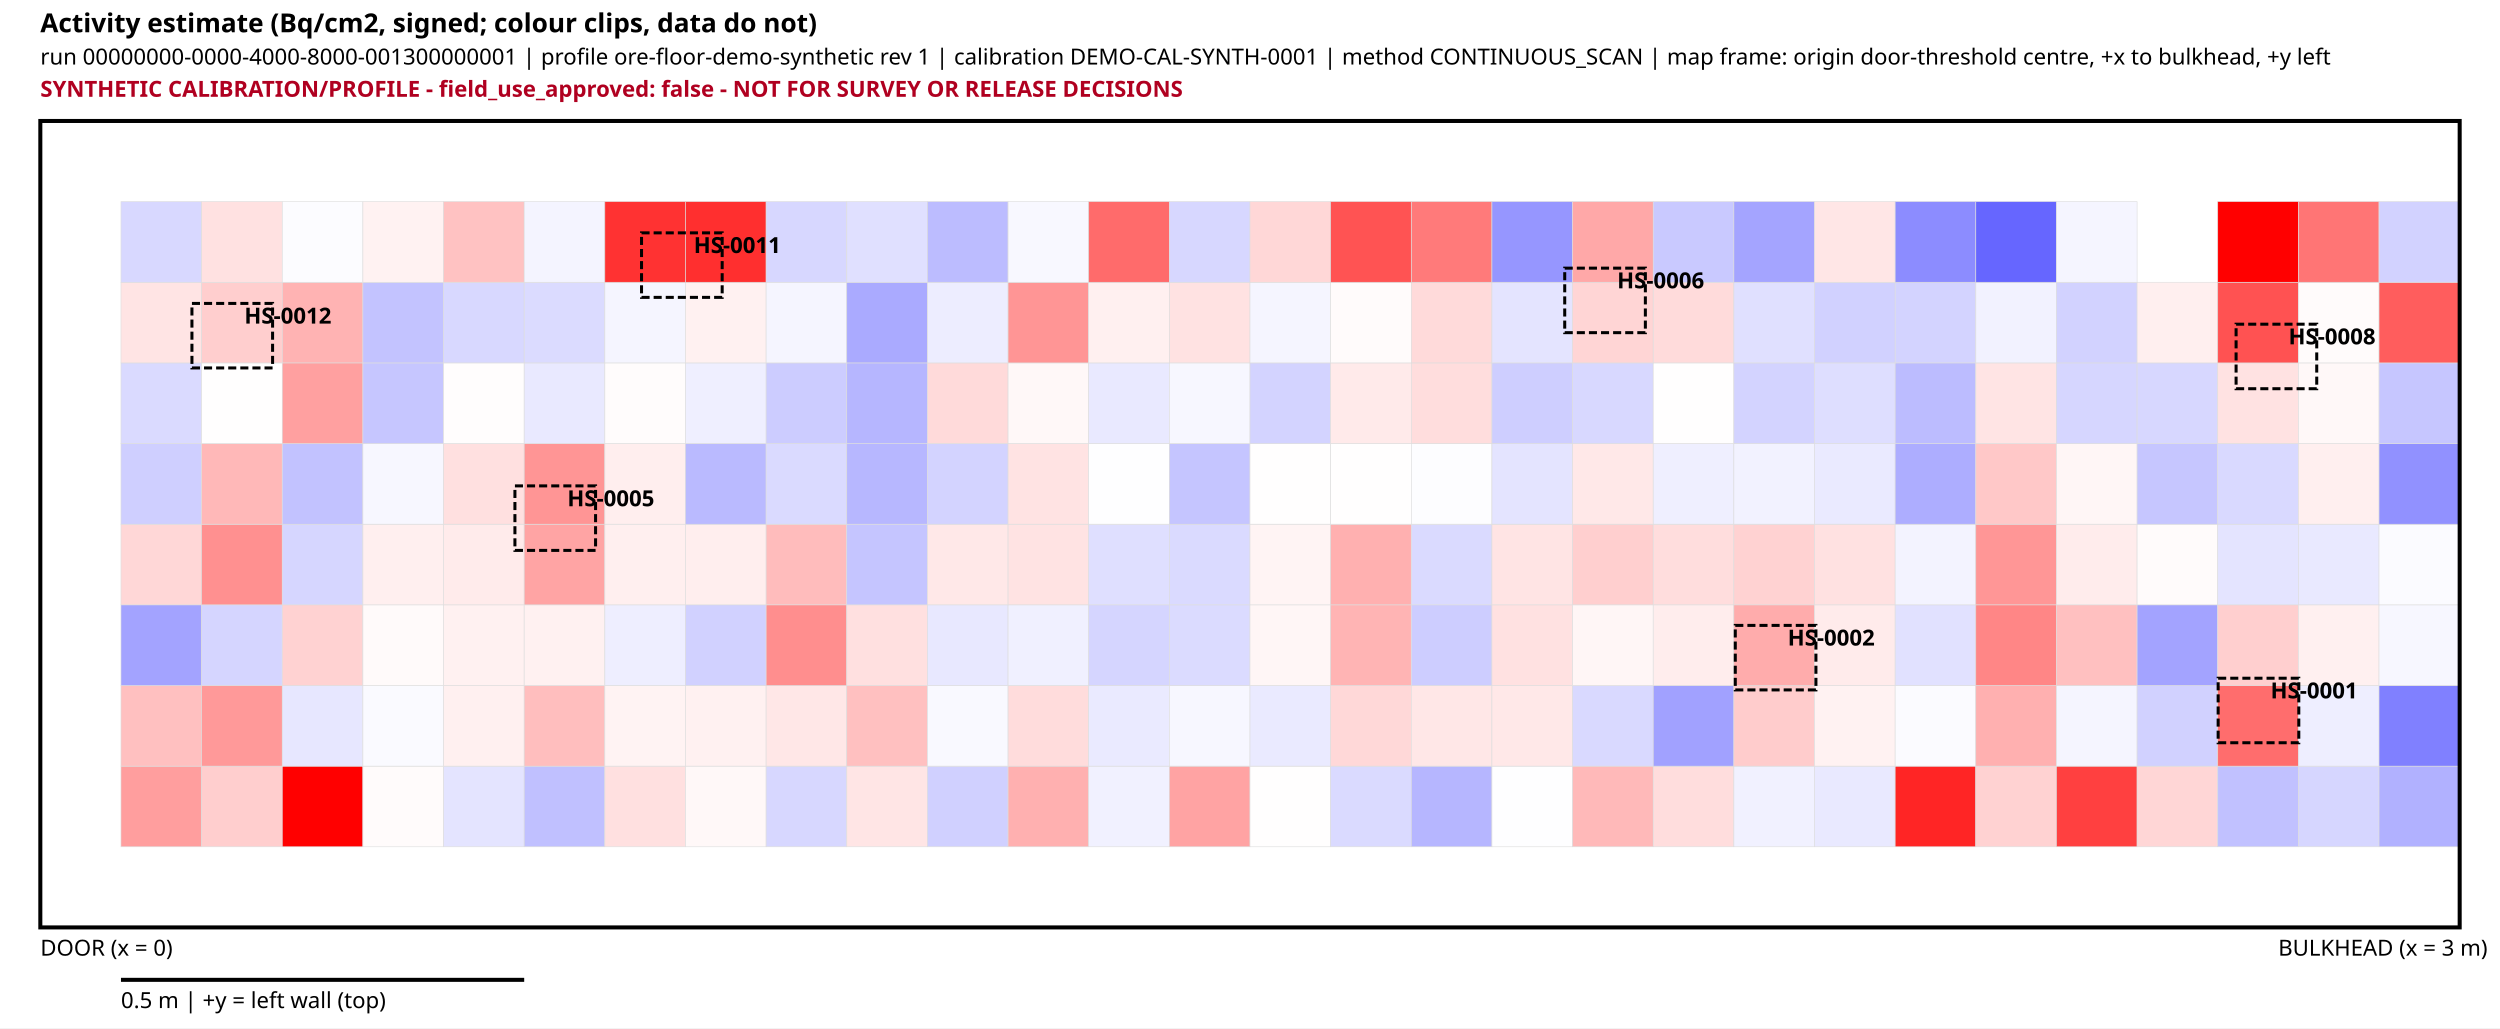
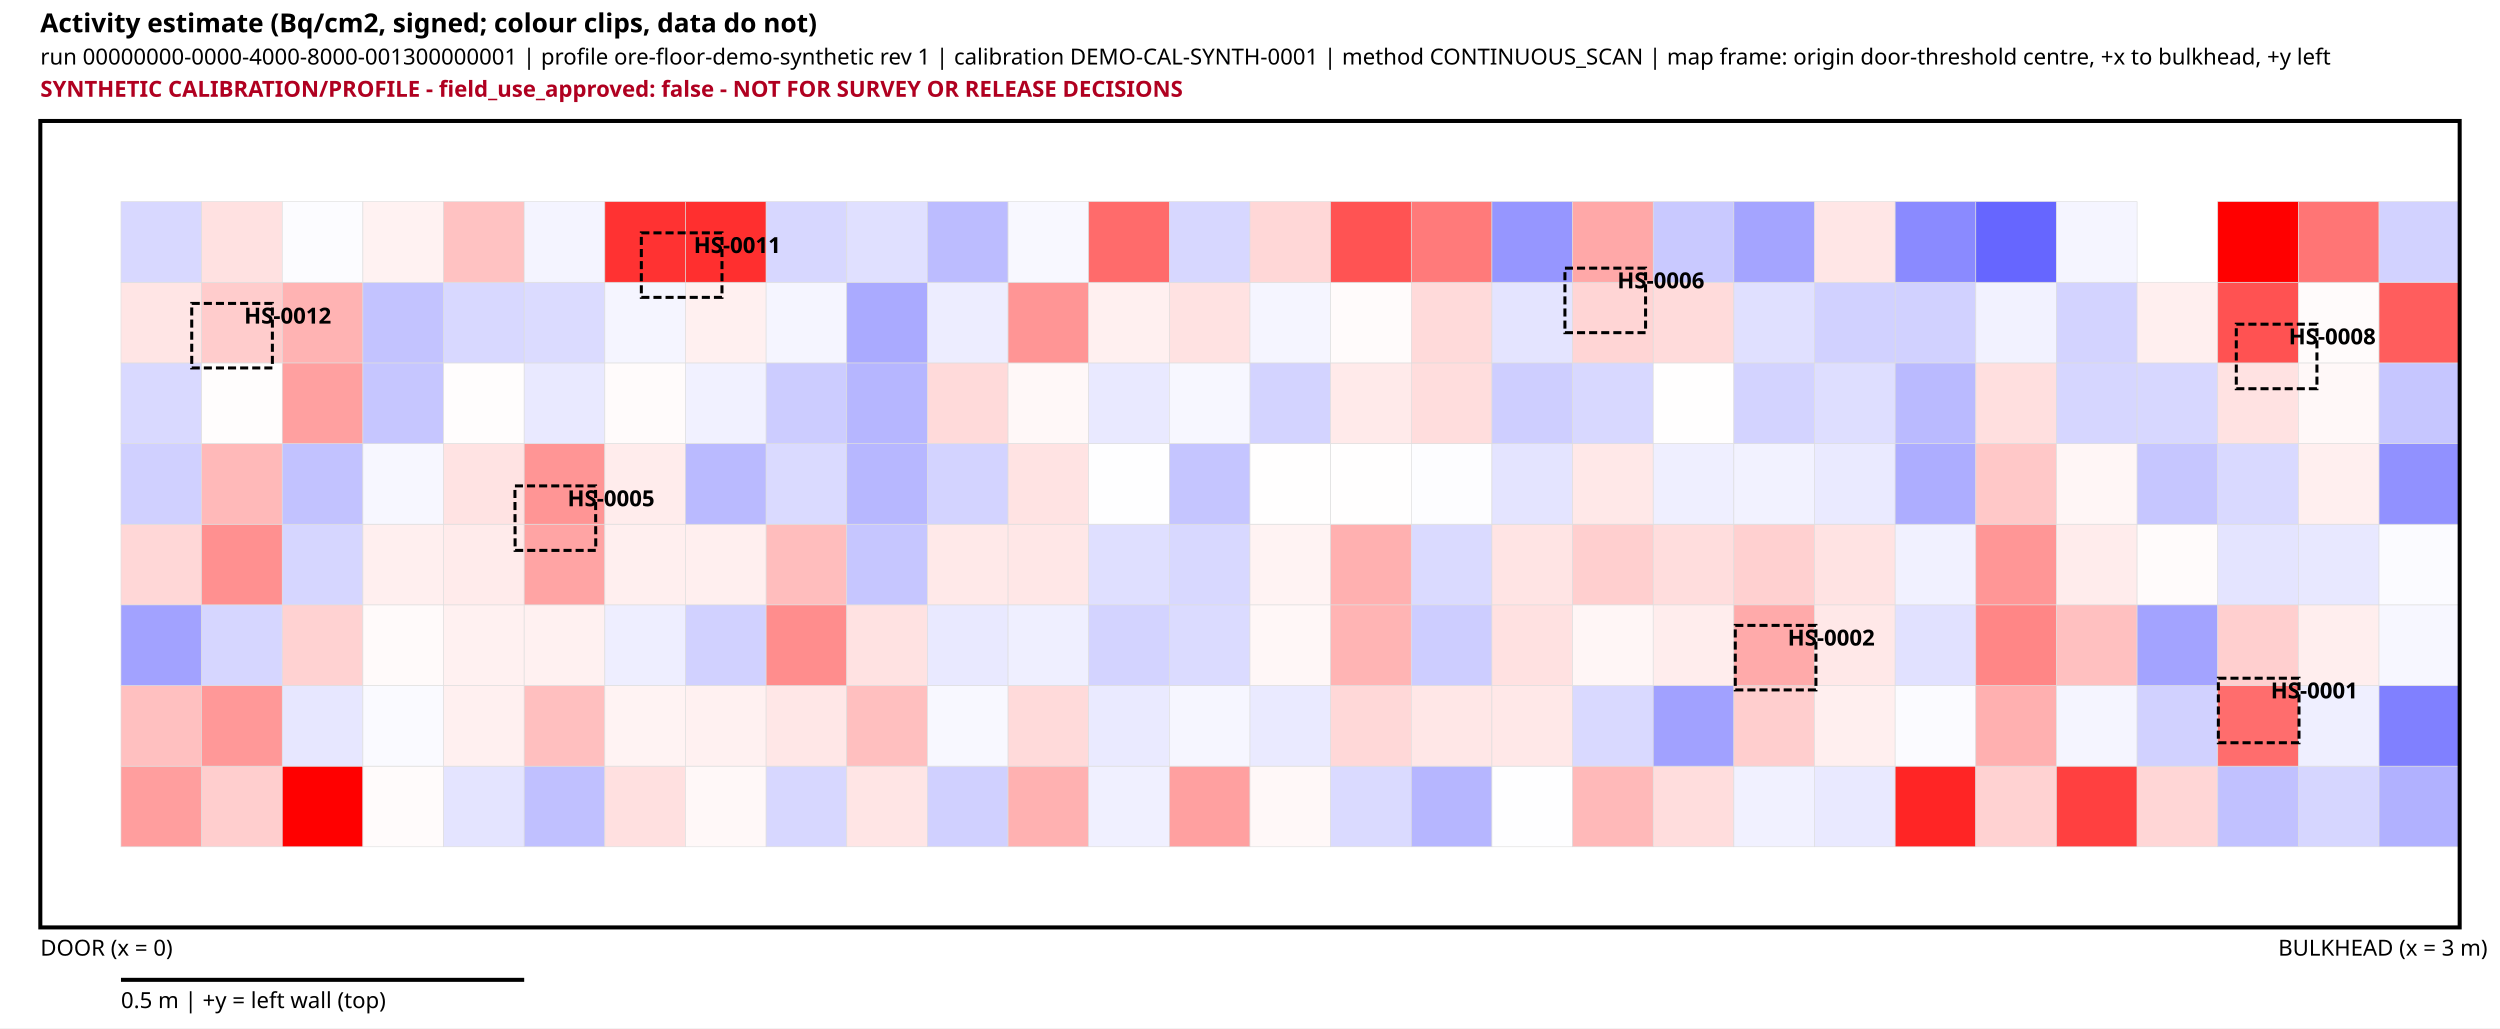
<svg xmlns="http://www.w3.org/2000/svg" width="1240" height="510" viewBox="0 0 1240 510" font-family="sans-serif" font-size="11">
  <defs>
    <pattern id="p-UNVISITED" width="8" height="8" patternUnits="userSpaceOnUse">
      <rect width="8" height="8" fill="#fff" />
      <path d="M0 8L8 0" stroke="#888" stroke-width="1" />
    </pattern>
    <pattern id="p-INVALID_DATA" width="8" height="8" patternUnits="userSpaceOnUse">
      <rect width="8" height="8" fill="#f6d5d5" />
      <path d="M0 0L8 8M0 8L8 0" stroke="#c83c3c" stroke-width="1" />
    </pattern>
    <pattern id="p-INSUFFICIENT_SENSITIVITY" width="6" height="6" patternUnits="userSpaceOnUse">
      <rect width="6" height="6" fill="#fdebc8" />
      <circle cx="3" cy="3" r="1.2" fill="#b9770e" />
    </pattern>
    <pattern id="p-BLOCKED" width="8" height="8" patternUnits="userSpaceOnUse">
      <rect width="8" height="8" fill="#e4dcf0" />
      <path d="M0 4H8" stroke="#785aa0" stroke-width="2" />
    </pattern>
    <pattern id="p-EXCLUDED" width="8" height="8" patternUnits="userSpaceOnUse">
      <rect width="8" height="8" fill="#5a5a5a" />
    </pattern>
    <pattern id="p-ACCEPTABLE" width="8" height="8" patternUnits="userSpaceOnUse">
      <rect width="8" height="8" fill="#2e8b57" />
    </pattern>
  </defs>
  <rect width="1240" height="510" fill="#fff" />
  <text x="20" y="16" font-size="13" font-weight="bold">Activity estimate (Bq/cm2, signed; colour clips, data do not)</text>
  <text x="20" y="32">run 00000000-0000-4000-8000-001300000001 | profile ore-floor-demo-synthetic rev 1 | calibration DEMO-CAL-SYNTH-0001 | method CONTINUOUS_SCAN | map frame: origin door-threshold centre, +x to bulkhead, +y left</text>
  <text x="20" y="48" fill="#b00020" font-weight="bold">SYNTHETIC CALIBRATION/PROFILE - field_use_approved: false - NOT FOR SURVEY OR RELEASE DECISIONS</text>
  <rect x="60.0" y="380.0" width="40.0" height="40.0" fill="rgb(255, 158, 158)" stroke="#ddd" stroke-width="0.3" />
  <rect x="100.0" y="380.0" width="40.0" height="40.0" fill="rgb(255, 206, 206)" stroke="#ddd" stroke-width="0.3" />
  <rect x="140.0" y="380.0" width="40.0" height="40.0" fill="rgb(255, 0, 0)" stroke="#ddd" stroke-width="0.3" />
  <rect x="180.0" y="380.0" width="40.0" height="40.0" fill="rgb(255, 251, 251)" stroke="#ddd" stroke-width="0.3" />
  <rect x="220.0" y="380.0" width="40.0" height="40.0" fill="rgb(228, 228, 255)" stroke="#ddd" stroke-width="0.3" />
  <rect x="260.0" y="380.0" width="40.0" height="40.0" fill="rgb(192, 192, 255)" stroke="#ddd" stroke-width="0.3" />
  <rect x="300.0" y="380.0" width="40.0" height="40.0" fill="rgb(255, 224, 224)" stroke="#ddd" stroke-width="0.3" />
  <rect x="340.0" y="380.0" width="40.0" height="40.0" fill="rgb(255, 248, 248)" stroke="#ddd" stroke-width="0.3" />
  <rect x="380.0" y="380.0" width="40.0" height="40.0" fill="rgb(215, 215, 255)" stroke="#ddd" stroke-width="0.3" />
  <rect x="420.0" y="380.0" width="40.0" height="40.0" fill="rgb(255, 229, 229)" stroke="#ddd" stroke-width="0.3" />
  <rect x="460.0" y="380.0" width="40.0" height="40.0" fill="rgb(208, 208, 255)" stroke="#ddd" stroke-width="0.3" />
-   <rect x="500.0" y="380.0" width="40.0" height="40.0" fill="rgb(255, 176, 176)" stroke="#ddd" stroke-width="0.3" />
-   <rect x="540.0" y="380.0" width="40.0" height="40.0" fill="rgb(241, 241, 255)" stroke="#ddd" stroke-width="0.3" />
-   <rect x="580.0" y="380.0" width="40.0" height="40.0" fill="rgb(255, 163, 163)" stroke="#ddd" stroke-width="0.3" />
-   <rect x="620.0" y="380.0" width="40.0" height="40.0" fill="rgb(255, 254, 254)" stroke="#ddd" stroke-width="0.3" />
+   <rect x="500.0" y="380.0" width="40.0" height="40.0" fill="rgb(255, 177, 177)" stroke="#ddd" stroke-width="0.3" />
+   <rect x="540.0" y="380.0" width="40.0" height="40.0" fill="rgb(240, 240, 255)" stroke="#ddd" stroke-width="0.3" />
+   <rect x="580.0" y="380.0" width="40.0" height="40.0" fill="rgb(255, 160, 160)" stroke="#ddd" stroke-width="0.3" />
+   <rect x="620.0" y="380.0" width="40.0" height="40.0" fill="rgb(255, 248, 248)" stroke="#ddd" stroke-width="0.3" />
  <rect x="660.0" y="380.0" width="40.0" height="40.0" fill="rgb(218, 218, 255)" stroke="#ddd" stroke-width="0.3" />
  <rect x="700.0" y="380.0" width="40.0" height="40.0" fill="rgb(182, 182, 255)" stroke="#ddd" stroke-width="0.3" />
  <rect x="740.0" y="380.0" width="40.0" height="40.0" fill="rgb(254, 254, 255)" stroke="#ddd" stroke-width="0.3" />
  <rect x="780.0" y="380.0" width="40.0" height="40.0" fill="rgb(255, 185, 185)" stroke="#ddd" stroke-width="0.3" />
  <rect x="820.0" y="380.0" width="40.0" height="40.0" fill="rgb(255, 221, 221)" stroke="#ddd" stroke-width="0.3" />
  <rect x="860.0" y="380.0" width="40.0" height="40.0" fill="rgb(241, 241, 255)" stroke="#ddd" stroke-width="0.3" />
  <rect x="900.0" y="380.0" width="40.0" height="40.0" fill="rgb(233, 233, 255)" stroke="#ddd" stroke-width="0.3" />
  <rect x="940.0" y="380.0" width="40.0" height="40.0" fill="rgb(255, 37, 37)" stroke="#ddd" stroke-width="0.3" />
  <rect x="980.0" y="380.0" width="40.0" height="40.0" fill="rgb(255, 210, 210)" stroke="#ddd" stroke-width="0.3" />
  <rect x="1020.0" y="380.0" width="40.0" height="40.0" fill="rgb(255, 64, 64)" stroke="#ddd" stroke-width="0.3" />
  <rect x="1060.0" y="380.0" width="40.0" height="40.0" fill="rgb(255, 214, 214)" stroke="#ddd" stroke-width="0.3" />
  <rect x="1100.0" y="380.0" width="40.0" height="40.0" fill="rgb(193, 193, 255)" stroke="#ddd" stroke-width="0.3" />
  <rect x="1140.0" y="380.0" width="40.0" height="40.0" fill="rgb(214, 214, 255)" stroke="#ddd" stroke-width="0.3" />
  <rect x="1180.0" y="380.0" width="40.0" height="40.0" fill="rgb(177, 177, 255)" stroke="#ddd" stroke-width="0.3" />
  <rect x="60.0" y="340.0" width="40.0" height="40.0" fill="rgb(255, 192, 192)" stroke="#ddd" stroke-width="0.3" />
-   <rect x="100.0" y="340.0" width="40.0" height="40.0" fill="rgb(255, 153, 153)" stroke="#ddd" stroke-width="0.3" />
+   <rect x="100.0" y="340.0" width="40.0" height="40.0" fill="rgb(255, 152, 152)" stroke="#ddd" stroke-width="0.3" />
  <rect x="140.0" y="340.0" width="40.0" height="40.0" fill="rgb(231, 231, 255)" stroke="#ddd" stroke-width="0.3" />
  <rect x="180.0" y="340.0" width="40.0" height="40.0" fill="rgb(250, 250, 255)" stroke="#ddd" stroke-width="0.3" />
  <rect x="220.0" y="340.0" width="40.0" height="40.0" fill="rgb(255, 240, 240)" stroke="#ddd" stroke-width="0.3" />
-   <rect x="260.0" y="340.0" width="40.0" height="40.0" fill="rgb(255, 190, 190)" stroke="#ddd" stroke-width="0.3" />
+   <rect x="260.0" y="340.0" width="40.0" height="40.0" fill="rgb(255, 191, 191)" stroke="#ddd" stroke-width="0.3" />
  <rect x="300.0" y="340.0" width="40.0" height="40.0" fill="rgb(255, 243, 243)" stroke="#ddd" stroke-width="0.3" />
  <rect x="340.0" y="340.0" width="40.0" height="40.0" fill="rgb(255, 241, 241)" stroke="#ddd" stroke-width="0.3" />
  <rect x="380.0" y="340.0" width="40.0" height="40.0" fill="rgb(255, 231, 231)" stroke="#ddd" stroke-width="0.3" />
-   <rect x="420.0" y="340.0" width="40.0" height="40.0" fill="rgb(255, 192, 192)" stroke="#ddd" stroke-width="0.3" />
-   <rect x="460.0" y="340.0" width="40.0" height="40.0" fill="rgb(249, 249, 255)" stroke="#ddd" stroke-width="0.3" />
-   <rect x="500.0" y="340.0" width="40.0" height="40.0" fill="rgb(255, 220, 220)" stroke="#ddd" stroke-width="0.3" />
+   <rect x="420.0" y="340.0" width="40.0" height="40.0" fill="rgb(255, 191, 191)" stroke="#ddd" stroke-width="0.3" />
+   <rect x="460.0" y="340.0" width="40.0" height="40.0" fill="rgb(248, 248, 255)" stroke="#ddd" stroke-width="0.3" />
+   <rect x="500.0" y="340.0" width="40.0" height="40.0" fill="rgb(255, 218, 218)" stroke="#ddd" stroke-width="0.3" />
  <rect x="540.0" y="340.0" width="40.0" height="40.0" fill="rgb(234, 234, 255)" stroke="#ddd" stroke-width="0.3" />
-   <rect x="580.0" y="340.0" width="40.0" height="40.0" fill="rgb(247, 247, 255)" stroke="#ddd" stroke-width="0.3" />
+   <rect x="580.0" y="340.0" width="40.0" height="40.0" fill="rgb(246, 246, 255)" stroke="#ddd" stroke-width="0.3" />
  <rect x="620.0" y="340.0" width="40.0" height="40.0" fill="rgb(234, 234, 255)" stroke="#ddd" stroke-width="0.3" />
  <rect x="660.0" y="340.0" width="40.0" height="40.0" fill="rgb(255, 216, 216)" stroke="#ddd" stroke-width="0.3" />
  <rect x="700.0" y="340.0" width="40.0" height="40.0" fill="rgb(255, 231, 231)" stroke="#ddd" stroke-width="0.3" />
  <rect x="740.0" y="340.0" width="40.0" height="40.0" fill="rgb(255, 232, 232)" stroke="#ddd" stroke-width="0.3" />
  <rect x="780.0" y="340.0" width="40.0" height="40.0" fill="rgb(217, 217, 255)" stroke="#ddd" stroke-width="0.3" />
  <rect x="820.0" y="340.0" width="40.0" height="40.0" fill="rgb(161, 161, 255)" stroke="#ddd" stroke-width="0.3" />
-   <rect x="860.0" y="340.0" width="40.0" height="40.0" fill="rgb(255, 204, 204)" stroke="#ddd" stroke-width="0.3" />
-   <rect x="900.0" y="340.0" width="40.0" height="40.0" fill="rgb(255, 242, 242)" stroke="#ddd" stroke-width="0.3" />
+   <rect x="860.0" y="340.0" width="40.0" height="40.0" fill="rgb(255, 206, 206)" stroke="#ddd" stroke-width="0.3" />
+   <rect x="900.0" y="340.0" width="40.0" height="40.0" fill="rgb(255, 239, 239)" stroke="#ddd" stroke-width="0.3" />
  <rect x="940.0" y="340.0" width="40.0" height="40.0" fill="rgb(251, 251, 255)" stroke="#ddd" stroke-width="0.3" />
  <rect x="980.0" y="340.0" width="40.0" height="40.0" fill="rgb(255, 176, 176)" stroke="#ddd" stroke-width="0.3" />
  <rect x="1020.0" y="340.0" width="40.0" height="40.0" fill="rgb(245, 245, 255)" stroke="#ddd" stroke-width="0.3" />
  <rect x="1060.0" y="340.0" width="40.0" height="40.0" fill="rgb(209, 209, 255)" stroke="#ddd" stroke-width="0.3" />
  <rect x="1100.0" y="340.0" width="40.0" height="40.0" fill="rgb(255, 109, 109)" stroke="#ddd" stroke-width="0.3" />
-   <rect x="1140.0" y="340.0" width="40.0" height="40.0" fill="rgb(238, 238, 255)" stroke="#ddd" stroke-width="0.3" />
+   <rect x="1140.0" y="340.0" width="40.0" height="40.0" fill="rgb(239, 239, 255)" stroke="#ddd" stroke-width="0.3" />
  <rect x="1180.0" y="340.0" width="40.0" height="40.0" fill="rgb(128, 128, 255)" stroke="#ddd" stroke-width="0.3" />
-   <rect x="60.0" y="300.0" width="40.0" height="40.0" fill="rgb(163, 163, 255)" stroke="#ddd" stroke-width="0.3" />
-   <rect x="100.0" y="300.0" width="40.0" height="40.0" fill="rgb(213, 213, 255)" stroke="#ddd" stroke-width="0.3" />
+   <rect x="60.0" y="300.0" width="40.0" height="40.0" fill="rgb(162, 162, 255)" stroke="#ddd" stroke-width="0.3" />
+   <rect x="100.0" y="300.0" width="40.0" height="40.0" fill="rgb(214, 214, 255)" stroke="#ddd" stroke-width="0.3" />
  <rect x="140.0" y="300.0" width="40.0" height="40.0" fill="rgb(255, 210, 210)" stroke="#ddd" stroke-width="0.3" />
  <rect x="180.0" y="300.0" width="40.0" height="40.0" fill="rgb(255, 250, 250)" stroke="#ddd" stroke-width="0.3" />
  <rect x="220.0" y="300.0" width="40.0" height="40.0" fill="rgb(255, 241, 241)" stroke="#ddd" stroke-width="0.3" />
  <rect x="260.0" y="300.0" width="40.0" height="40.0" fill="rgb(255, 241, 241)" stroke="#ddd" stroke-width="0.3" />
  <rect x="300.0" y="300.0" width="40.0" height="40.0" fill="rgb(238, 238, 255)" stroke="#ddd" stroke-width="0.3" />
  <rect x="340.0" y="300.0" width="40.0" height="40.0" fill="rgb(209, 209, 255)" stroke="#ddd" stroke-width="0.3" />
-   <rect x="380.0" y="300.0" width="40.0" height="40.0" fill="rgb(255, 142, 142)" stroke="#ddd" stroke-width="0.3" />
-   <rect x="420.0" y="300.0" width="40.0" height="40.0" fill="rgb(255, 224, 224)" stroke="#ddd" stroke-width="0.3" />
-   <rect x="460.0" y="300.0" width="40.0" height="40.0" fill="rgb(232, 232, 255)" stroke="#ddd" stroke-width="0.3" />
-   <rect x="500.0" y="300.0" width="40.0" height="40.0" fill="rgb(240, 240, 255)" stroke="#ddd" stroke-width="0.3" />
-   <rect x="540.0" y="300.0" width="40.0" height="40.0" fill="rgb(213, 213, 255)" stroke="#ddd" stroke-width="0.3" />
+   <rect x="380.0" y="300.0" width="40.0" height="40.0" fill="rgb(255, 141, 141)" stroke="#ddd" stroke-width="0.3" />
+   <rect x="420.0" y="300.0" width="40.0" height="40.0" fill="rgb(255, 226, 226)" stroke="#ddd" stroke-width="0.3" />
+   <rect x="460.0" y="300.0" width="40.0" height="40.0" fill="rgb(233, 233, 255)" stroke="#ddd" stroke-width="0.3" />
+   <rect x="500.0" y="300.0" width="40.0" height="40.0" fill="rgb(239, 239, 255)" stroke="#ddd" stroke-width="0.3" />
+   <rect x="540.0" y="300.0" width="40.0" height="40.0" fill="rgb(211, 211, 255)" stroke="#ddd" stroke-width="0.3" />
  <rect x="580.0" y="300.0" width="40.0" height="40.0" fill="rgb(219, 219, 255)" stroke="#ddd" stroke-width="0.3" />
-   <rect x="620.0" y="300.0" width="40.0" height="40.0" fill="rgb(255, 246, 246)" stroke="#ddd" stroke-width="0.3" />
+   <rect x="620.0" y="300.0" width="40.0" height="40.0" fill="rgb(255, 247, 247)" stroke="#ddd" stroke-width="0.3" />
  <rect x="660.0" y="300.0" width="40.0" height="40.0" fill="rgb(255, 180, 180)" stroke="#ddd" stroke-width="0.3" />
  <rect x="700.0" y="300.0" width="40.0" height="40.0" fill="rgb(205, 205, 255)" stroke="#ddd" stroke-width="0.3" />
  <rect x="740.0" y="300.0" width="40.0" height="40.0" fill="rgb(255, 225, 225)" stroke="#ddd" stroke-width="0.3" />
  <rect x="780.0" y="300.0" width="40.0" height="40.0" fill="rgb(255, 246, 246)" stroke="#ddd" stroke-width="0.3" />
  <rect x="820.0" y="300.0" width="40.0" height="40.0" fill="rgb(255, 237, 237)" stroke="#ddd" stroke-width="0.3" />
-   <rect x="860.0" y="300.0" width="40.0" height="40.0" fill="rgb(255, 172, 172)" stroke="#ddd" stroke-width="0.3" />
-   <rect x="900.0" y="300.0" width="40.0" height="40.0" fill="rgb(255, 235, 235)" stroke="#ddd" stroke-width="0.3" />
+   <rect x="860.0" y="300.0" width="40.0" height="40.0" fill="rgb(255, 170, 170)" stroke="#ddd" stroke-width="0.3" />
+   <rect x="900.0" y="300.0" width="40.0" height="40.0" fill="rgb(255, 232, 232)" stroke="#ddd" stroke-width="0.3" />
  <rect x="940.0" y="300.0" width="40.0" height="40.0" fill="rgb(225, 225, 255)" stroke="#ddd" stroke-width="0.3" />
  <rect x="980.0" y="300.0" width="40.0" height="40.0" fill="rgb(255, 134, 134)" stroke="#ddd" stroke-width="0.3" />
  <rect x="1020.0" y="300.0" width="40.0" height="40.0" fill="rgb(255, 192, 192)" stroke="#ddd" stroke-width="0.3" />
  <rect x="1060.0" y="300.0" width="40.0" height="40.0" fill="rgb(163, 163, 255)" stroke="#ddd" stroke-width="0.3" />
  <rect x="1100.0" y="300.0" width="40.0" height="40.0" fill="rgb(255, 207, 207)" stroke="#ddd" stroke-width="0.3" />
-   <rect x="1140.0" y="300.0" width="40.0" height="40.0" fill="rgb(255, 240, 240)" stroke="#ddd" stroke-width="0.3" />
+   <rect x="1140.0" y="300.0" width="40.0" height="40.0" fill="rgb(255, 238, 238)" stroke="#ddd" stroke-width="0.3" />
  <rect x="1180.0" y="300.0" width="40.0" height="40.0" fill="rgb(247, 247, 255)" stroke="#ddd" stroke-width="0.3" />
  <rect x="60.0" y="260.0" width="40.0" height="40.0" fill="rgb(255, 215, 215)" stroke="#ddd" stroke-width="0.3" />
  <rect x="100.0" y="260.0" width="40.0" height="40.0" fill="rgb(255, 144, 144)" stroke="#ddd" stroke-width="0.3" />
  <rect x="140.0" y="260.0" width="40.0" height="40.0" fill="rgb(214, 214, 255)" stroke="#ddd" stroke-width="0.3" />
  <rect x="180.0" y="260.0" width="40.0" height="40.0" fill="rgb(255, 239, 239)" stroke="#ddd" stroke-width="0.3" />
  <rect x="220.0" y="260.0" width="40.0" height="40.0" fill="rgb(255, 235, 235)" stroke="#ddd" stroke-width="0.3" />
  <rect x="260.0" y="260.0" width="40.0" height="40.0" fill="rgb(255, 164, 164)" stroke="#ddd" stroke-width="0.3" />
  <rect x="300.0" y="260.0" width="40.0" height="40.0" fill="rgb(255, 239, 239)" stroke="#ddd" stroke-width="0.3" />
-   <rect x="340.0" y="260.0" width="40.0" height="40.0" fill="rgb(255, 238, 238)" stroke="#ddd" stroke-width="0.3" />
-   <rect x="380.0" y="260.0" width="40.0" height="40.0" fill="rgb(255, 188, 188)" stroke="#ddd" stroke-width="0.3" />
-   <rect x="420.0" y="260.0" width="40.0" height="40.0" fill="rgb(197, 197, 255)" stroke="#ddd" stroke-width="0.3" />
-   <rect x="460.0" y="260.0" width="40.0" height="40.0" fill="rgb(255, 232, 232)" stroke="#ddd" stroke-width="0.3" />
-   <rect x="500.0" y="260.0" width="40.0" height="40.0" fill="rgb(255, 227, 227)" stroke="#ddd" stroke-width="0.3" />
+   <rect x="340.0" y="260.0" width="40.0" height="40.0" fill="rgb(255, 239, 239)" stroke="#ddd" stroke-width="0.3" />
+   <rect x="380.0" y="260.0" width="40.0" height="40.0" fill="rgb(255, 189, 189)" stroke="#ddd" stroke-width="0.3" />
+   <rect x="420.0" y="260.0" width="40.0" height="40.0" fill="rgb(198, 198, 255)" stroke="#ddd" stroke-width="0.3" />
+   <rect x="460.0" y="260.0" width="40.0" height="40.0" fill="rgb(255, 233, 233)" stroke="#ddd" stroke-width="0.3" />
+   <rect x="500.0" y="260.0" width="40.0" height="40.0" fill="rgb(255, 231, 231)" stroke="#ddd" stroke-width="0.3" />
  <rect x="540.0" y="260.0" width="40.0" height="40.0" fill="rgb(223, 223, 255)" stroke="#ddd" stroke-width="0.3" />
-   <rect x="580.0" y="260.0" width="40.0" height="40.0" fill="rgb(218, 218, 255)" stroke="#ddd" stroke-width="0.3" />
-   <rect x="620.0" y="260.0" width="40.0" height="40.0" fill="rgb(255, 244, 244)" stroke="#ddd" stroke-width="0.3" />
+   <rect x="580.0" y="260.0" width="40.0" height="40.0" fill="rgb(216, 216, 255)" stroke="#ddd" stroke-width="0.3" />
+   <rect x="620.0" y="260.0" width="40.0" height="40.0" fill="rgb(255, 243, 243)" stroke="#ddd" stroke-width="0.3" />
  <rect x="660.0" y="260.0" width="40.0" height="40.0" fill="rgb(255, 176, 176)" stroke="#ddd" stroke-width="0.3" />
  <rect x="700.0" y="260.0" width="40.0" height="40.0" fill="rgb(218, 218, 255)" stroke="#ddd" stroke-width="0.3" />
  <rect x="740.0" y="260.0" width="40.0" height="40.0" fill="rgb(255, 228, 228)" stroke="#ddd" stroke-width="0.3" />
  <rect x="780.0" y="260.0" width="40.0" height="40.0" fill="rgb(255, 207, 207)" stroke="#ddd" stroke-width="0.3" />
  <rect x="820.0" y="260.0" width="40.0" height="40.0" fill="rgb(255, 221, 221)" stroke="#ddd" stroke-width="0.3" />
-   <rect x="860.0" y="260.0" width="40.0" height="40.0" fill="rgb(255, 210, 210)" stroke="#ddd" stroke-width="0.3" />
-   <rect x="900.0" y="260.0" width="40.0" height="40.0" fill="rgb(255, 225, 225)" stroke="#ddd" stroke-width="0.3" />
-   <rect x="940.0" y="260.0" width="40.0" height="40.0" fill="rgb(243, 243, 255)" stroke="#ddd" stroke-width="0.3" />
+   <rect x="860.0" y="260.0" width="40.0" height="40.0" fill="rgb(255, 208, 208)" stroke="#ddd" stroke-width="0.3" />
+   <rect x="900.0" y="260.0" width="40.0" height="40.0" fill="rgb(255, 227, 227)" stroke="#ddd" stroke-width="0.3" />
+   <rect x="940.0" y="260.0" width="40.0" height="40.0" fill="rgb(241, 241, 255)" stroke="#ddd" stroke-width="0.3" />
  <rect x="980.0" y="260.0" width="40.0" height="40.0" fill="rgb(255, 150, 150)" stroke="#ddd" stroke-width="0.3" />
  <rect x="1020.0" y="260.0" width="40.0" height="40.0" fill="rgb(255, 236, 236)" stroke="#ddd" stroke-width="0.3" />
  <rect x="1060.0" y="260.0" width="40.0" height="40.0" fill="rgb(255, 251, 251)" stroke="#ddd" stroke-width="0.3" />
  <rect x="1100.0" y="260.0" width="40.0" height="40.0" fill="rgb(228, 228, 255)" stroke="#ddd" stroke-width="0.3" />
-   <rect x="1140.0" y="260.0" width="40.0" height="40.0" fill="rgb(233, 233, 255)" stroke="#ddd" stroke-width="0.3" />
+   <rect x="1140.0" y="260.0" width="40.0" height="40.0" fill="rgb(232, 232, 255)" stroke="#ddd" stroke-width="0.3" />
  <rect x="1180.0" y="260.0" width="40.0" height="40.0" fill="rgb(251, 251, 255)" stroke="#ddd" stroke-width="0.3" />
-   <rect x="60.0" y="220.0" width="40.0" height="40.0" fill="rgb(207, 207, 255)" stroke="#ddd" stroke-width="0.3" />
-   <rect x="100.0" y="220.0" width="40.0" height="40.0" fill="rgb(255, 184, 184)" stroke="#ddd" stroke-width="0.3" />
+   <rect x="60.0" y="220.0" width="40.0" height="40.0" fill="rgb(208, 208, 255)" stroke="#ddd" stroke-width="0.3" />
+   <rect x="100.0" y="220.0" width="40.0" height="40.0" fill="rgb(255, 185, 185)" stroke="#ddd" stroke-width="0.3" />
  <rect x="140.0" y="220.0" width="40.0" height="40.0" fill="rgb(194, 194, 255)" stroke="#ddd" stroke-width="0.3" />
  <rect x="180.0" y="220.0" width="40.0" height="40.0" fill="rgb(247, 247, 255)" stroke="#ddd" stroke-width="0.3" />
-   <rect x="220.0" y="220.0" width="40.0" height="40.0" fill="rgb(255, 224, 224)" stroke="#ddd" stroke-width="0.3" />
+   <rect x="220.0" y="220.0" width="40.0" height="40.0" fill="rgb(255, 227, 227)" stroke="#ddd" stroke-width="0.3" />
  <rect x="260.0" y="220.0" width="40.0" height="40.0" fill="rgb(255, 149, 149)" stroke="#ddd" stroke-width="0.3" />
-   <rect x="300.0" y="220.0" width="40.0" height="40.0" fill="rgb(255, 238, 238)" stroke="#ddd" stroke-width="0.3" />
+   <rect x="300.0" y="220.0" width="40.0" height="40.0" fill="rgb(255, 236, 236)" stroke="#ddd" stroke-width="0.3" />
  <rect x="340.0" y="220.0" width="40.0" height="40.0" fill="rgb(186, 186, 255)" stroke="#ddd" stroke-width="0.3" />
  <rect x="380.0" y="220.0" width="40.0" height="40.0" fill="rgb(218, 218, 255)" stroke="#ddd" stroke-width="0.3" />
  <rect x="420.0" y="220.0" width="40.0" height="40.0" fill="rgb(183, 183, 255)" stroke="#ddd" stroke-width="0.3" />
  <rect x="460.0" y="220.0" width="40.0" height="40.0" fill="rgb(211, 211, 255)" stroke="#ddd" stroke-width="0.3" />
  <rect x="500.0" y="220.0" width="40.0" height="40.0" fill="rgb(255, 227, 227)" stroke="#ddd" stroke-width="0.3" />
  <rect x="540.0" y="220.0" width="40.0" height="40.0" fill="rgb(254, 254, 255)" stroke="#ddd" stroke-width="0.3" />
  <rect x="580.0" y="220.0" width="40.0" height="40.0" fill="rgb(197, 197, 255)" stroke="#ddd" stroke-width="0.3" />
  <rect x="620.0" y="220.0" width="40.0" height="40.0" fill="rgb(255, 254, 254)" stroke="#ddd" stroke-width="0.3" />
  <rect x="660.0" y="220.0" width="40.0" height="40.0" fill="rgb(255, 254, 254)" stroke="#ddd" stroke-width="0.3" />
  <rect x="700.0" y="220.0" width="40.0" height="40.0" fill="rgb(253, 253, 255)" stroke="#ddd" stroke-width="0.3" />
  <rect x="740.0" y="220.0" width="40.0" height="40.0" fill="rgb(228, 228, 255)" stroke="#ddd" stroke-width="0.3" />
  <rect x="780.0" y="220.0" width="40.0" height="40.0" fill="rgb(255, 232, 232)" stroke="#ddd" stroke-width="0.3" />
  <rect x="820.0" y="220.0" width="40.0" height="40.0" fill="rgb(239, 239, 255)" stroke="#ddd" stroke-width="0.3" />
  <rect x="860.0" y="220.0" width="40.0" height="40.0" fill="rgb(242, 242, 255)" stroke="#ddd" stroke-width="0.3" />
  <rect x="900.0" y="220.0" width="40.0" height="40.0" fill="rgb(234, 234, 255)" stroke="#ddd" stroke-width="0.3" />
  <rect x="940.0" y="220.0" width="40.0" height="40.0" fill="rgb(173, 173, 255)" stroke="#ddd" stroke-width="0.3" />
  <rect x="980.0" y="220.0" width="40.0" height="40.0" fill="rgb(255, 200, 200)" stroke="#ddd" stroke-width="0.3" />
  <rect x="1020.0" y="220.0" width="40.0" height="40.0" fill="rgb(255, 246, 246)" stroke="#ddd" stroke-width="0.3" />
  <rect x="1060.0" y="220.0" width="40.0" height="40.0" fill="rgb(198, 198, 255)" stroke="#ddd" stroke-width="0.3" />
  <rect x="1100.0" y="220.0" width="40.0" height="40.0" fill="rgb(217, 217, 255)" stroke="#ddd" stroke-width="0.3" />
  <rect x="1140.0" y="220.0" width="40.0" height="40.0" fill="rgb(255, 239, 239)" stroke="#ddd" stroke-width="0.3" />
  <rect x="1180.0" y="220.0" width="40.0" height="40.0" fill="rgb(145, 145, 255)" stroke="#ddd" stroke-width="0.3" />
-   <rect x="60.0" y="180.0" width="40.0" height="40.0" fill="rgb(218, 218, 255)" stroke="#ddd" stroke-width="0.3" />
-   <rect x="100.0" y="180.0" width="40.0" height="40.0" fill="rgb(255, 254, 254)" stroke="#ddd" stroke-width="0.3" />
+   <rect x="60.0" y="180.0" width="40.0" height="40.0" fill="rgb(217, 217, 255)" stroke="#ddd" stroke-width="0.3" />
+   <rect x="100.0" y="180.0" width="40.0" height="40.0" fill="rgb(255, 253, 253)" stroke="#ddd" stroke-width="0.3" />
  <rect x="140.0" y="180.0" width="40.0" height="40.0" fill="rgb(255, 160, 160)" stroke="#ddd" stroke-width="0.3" />
  <rect x="180.0" y="180.0" width="40.0" height="40.0" fill="rgb(198, 198, 255)" stroke="#ddd" stroke-width="0.3" />
  <rect x="220.0" y="180.0" width="40.0" height="40.0" fill="rgb(255, 253, 253)" stroke="#ddd" stroke-width="0.3" />
  <rect x="260.0" y="180.0" width="40.0" height="40.0" fill="rgb(233, 233, 255)" stroke="#ddd" stroke-width="0.3" />
-   <rect x="300.0" y="180.0" width="40.0" height="40.0" fill="rgb(255, 252, 252)" stroke="#ddd" stroke-width="0.3" />
-   <rect x="340.0" y="180.0" width="40.0" height="40.0" fill="rgb(239, 239, 255)" stroke="#ddd" stroke-width="0.3" />
+   <rect x="300.0" y="180.0" width="40.0" height="40.0" fill="rgb(255, 251, 251)" stroke="#ddd" stroke-width="0.3" />
+   <rect x="340.0" y="180.0" width="40.0" height="40.0" fill="rgb(241, 241, 255)" stroke="#ddd" stroke-width="0.3" />
  <rect x="380.0" y="180.0" width="40.0" height="40.0" fill="rgb(204, 204, 255)" stroke="#ddd" stroke-width="0.3" />
  <rect x="420.0" y="180.0" width="40.0" height="40.0" fill="rgb(182, 182, 255)" stroke="#ddd" stroke-width="0.3" />
  <rect x="460.0" y="180.0" width="40.0" height="40.0" fill="rgb(255, 218, 218)" stroke="#ddd" stroke-width="0.3" />
  <rect x="500.0" y="180.0" width="40.0" height="40.0" fill="rgb(255, 248, 248)" stroke="#ddd" stroke-width="0.3" />
  <rect x="540.0" y="180.0" width="40.0" height="40.0" fill="rgb(233, 233, 255)" stroke="#ddd" stroke-width="0.3" />
  <rect x="580.0" y="180.0" width="40.0" height="40.0" fill="rgb(247, 247, 255)" stroke="#ddd" stroke-width="0.3" />
  <rect x="620.0" y="180.0" width="40.0" height="40.0" fill="rgb(211, 211, 255)" stroke="#ddd" stroke-width="0.3" />
  <rect x="660.0" y="180.0" width="40.0" height="40.0" fill="rgb(255, 234, 234)" stroke="#ddd" stroke-width="0.3" />
  <rect x="700.0" y="180.0" width="40.0" height="40.0" fill="rgb(255, 221, 221)" stroke="#ddd" stroke-width="0.3" />
  <rect x="740.0" y="180.0" width="40.0" height="40.0" fill="rgb(206, 206, 255)" stroke="#ddd" stroke-width="0.3" />
  <rect x="780.0" y="180.0" width="40.0" height="40.0" fill="rgb(216, 216, 255)" stroke="#ddd" stroke-width="0.3" />
  <rect x="820.0" y="180.0" width="40.0" height="40.0" fill="rgb(255, 254, 254)" stroke="#ddd" stroke-width="0.3" />
  <rect x="860.0" y="180.0" width="40.0" height="40.0" fill="rgb(211, 211, 255)" stroke="#ddd" stroke-width="0.3" />
  <rect x="900.0" y="180.0" width="40.0" height="40.0" fill="rgb(222, 222, 255)" stroke="#ddd" stroke-width="0.3" />
-   <rect x="940.0" y="180.0" width="40.0" height="40.0" fill="rgb(188, 188, 255)" stroke="#ddd" stroke-width="0.3" />
-   <rect x="980.0" y="180.0" width="40.0" height="40.0" fill="rgb(255, 228, 228)" stroke="#ddd" stroke-width="0.3" />
+   <rect x="940.0" y="180.0" width="40.0" height="40.0" fill="rgb(186, 186, 255)" stroke="#ddd" stroke-width="0.3" />
+   <rect x="980.0" y="180.0" width="40.0" height="40.0" fill="rgb(255, 223, 223)" stroke="#ddd" stroke-width="0.3" />
  <rect x="1020.0" y="180.0" width="40.0" height="40.0" fill="rgb(214, 214, 255)" stroke="#ddd" stroke-width="0.3" />
  <rect x="1060.0" y="180.0" width="40.0" height="40.0" fill="rgb(215, 215, 255)" stroke="#ddd" stroke-width="0.3" />
  <rect x="1100.0" y="180.0" width="40.0" height="40.0" fill="rgb(255, 226, 226)" stroke="#ddd" stroke-width="0.3" />
  <rect x="1140.0" y="180.0" width="40.0" height="40.0" fill="rgb(255, 248, 248)" stroke="#ddd" stroke-width="0.3" />
  <rect x="1180.0" y="180.0" width="40.0" height="40.0" fill="rgb(198, 198, 255)" stroke="#ddd" stroke-width="0.3" />
-   <rect x="60.0" y="140.0" width="40.0" height="40.0" fill="rgb(255, 228, 228)" stroke="#ddd" stroke-width="0.3" />
-   <rect x="100.0" y="140.0" width="40.0" height="40.0" fill="rgb(255, 206, 206)" stroke="#ddd" stroke-width="0.3" />
+   <rect x="60.0" y="140.0" width="40.0" height="40.0" fill="rgb(255, 229, 229)" stroke="#ddd" stroke-width="0.3" />
+   <rect x="100.0" y="140.0" width="40.0" height="40.0" fill="rgb(255, 204, 204)" stroke="#ddd" stroke-width="0.3" />
  <rect x="140.0" y="140.0" width="40.0" height="40.0" fill="rgb(255, 179, 179)" stroke="#ddd" stroke-width="0.3" />
  <rect x="180.0" y="140.0" width="40.0" height="40.0" fill="rgb(195, 195, 255)" stroke="#ddd" stroke-width="0.3" />
  <rect x="220.0" y="140.0" width="40.0" height="40.0" fill="rgb(216, 216, 255)" stroke="#ddd" stroke-width="0.3" />
  <rect x="260.0" y="140.0" width="40.0" height="40.0" fill="rgb(219, 219, 255)" stroke="#ddd" stroke-width="0.3" />
  <rect x="300.0" y="140.0" width="40.0" height="40.0" fill="rgb(245, 245, 255)" stroke="#ddd" stroke-width="0.3" />
-   <rect x="340.0" y="140.0" width="40.0" height="40.0" fill="rgb(255, 241, 241)" stroke="#ddd" stroke-width="0.3" />
+   <rect x="340.0" y="140.0" width="40.0" height="40.0" fill="rgb(255, 240, 240)" stroke="#ddd" stroke-width="0.3" />
  <rect x="380.0" y="140.0" width="40.0" height="40.0" fill="rgb(245, 245, 255)" stroke="#ddd" stroke-width="0.3" />
  <rect x="420.0" y="140.0" width="40.0" height="40.0" fill="rgb(170, 170, 255)" stroke="#ddd" stroke-width="0.3" />
  <rect x="460.0" y="140.0" width="40.0" height="40.0" fill="rgb(237, 237, 255)" stroke="#ddd" stroke-width="0.3" />
  <rect x="500.0" y="140.0" width="40.0" height="40.0" fill="rgb(255, 149, 149)" stroke="#ddd" stroke-width="0.3" />
  <rect x="540.0" y="140.0" width="40.0" height="40.0" fill="rgb(255, 240, 240)" stroke="#ddd" stroke-width="0.3" />
  <rect x="580.0" y="140.0" width="40.0" height="40.0" fill="rgb(255, 226, 226)" stroke="#ddd" stroke-width="0.3" />
  <rect x="620.0" y="140.0" width="40.0" height="40.0" fill="rgb(245, 245, 255)" stroke="#ddd" stroke-width="0.3" />
  <rect x="660.0" y="140.0" width="40.0" height="40.0" fill="rgb(255, 251, 251)" stroke="#ddd" stroke-width="0.3" />
  <rect x="700.0" y="140.0" width="40.0" height="40.0" fill="rgb(255, 218, 218)" stroke="#ddd" stroke-width="0.3" />
  <rect x="740.0" y="140.0" width="40.0" height="40.0" fill="rgb(228, 228, 255)" stroke="#ddd" stroke-width="0.3" />
  <rect x="780.0" y="140.0" width="40.0" height="40.0" fill="rgb(255, 213, 213)" stroke="#ddd" stroke-width="0.3" />
  <rect x="820.0" y="140.0" width="40.0" height="40.0" fill="rgb(255, 219, 219)" stroke="#ddd" stroke-width="0.3" />
  <rect x="860.0" y="140.0" width="40.0" height="40.0" fill="rgb(224, 224, 255)" stroke="#ddd" stroke-width="0.3" />
  <rect x="900.0" y="140.0" width="40.0" height="40.0" fill="rgb(209, 209, 255)" stroke="#ddd" stroke-width="0.3" />
-   <rect x="940.0" y="140.0" width="40.0" height="40.0" fill="rgb(211, 211, 255)" stroke="#ddd" stroke-width="0.3" />
+   <rect x="940.0" y="140.0" width="40.0" height="40.0" fill="rgb(209, 209, 255)" stroke="#ddd" stroke-width="0.3" />
  <rect x="980.0" y="140.0" width="40.0" height="40.0" fill="rgb(242, 242, 255)" stroke="#ddd" stroke-width="0.3" />
-   <rect x="1020.0" y="140.0" width="40.0" height="40.0" fill="rgb(210, 210, 255)" stroke="#ddd" stroke-width="0.3" />
+   <rect x="1020.0" y="140.0" width="40.0" height="40.0" fill="rgb(211, 211, 255)" stroke="#ddd" stroke-width="0.3" />
  <rect x="1060.0" y="140.0" width="40.0" height="40.0" fill="rgb(255, 239, 239)" stroke="#ddd" stroke-width="0.3" />
  <rect x="1100.0" y="140.0" width="40.0" height="40.0" fill="rgb(255, 82, 82)" stroke="#ddd" stroke-width="0.3" />
  <rect x="1140.0" y="140.0" width="40.0" height="40.0" fill="rgb(255, 251, 251)" stroke="#ddd" stroke-width="0.3" />
  <rect x="1180.0" y="140.0" width="40.0" height="40.0" fill="rgb(255, 93, 93)" stroke="#ddd" stroke-width="0.3" />
  <rect x="60.0" y="100.0" width="40.0" height="40.0" fill="rgb(216, 216, 255)" stroke="#ddd" stroke-width="0.3" />
  <rect x="100.0" y="100.0" width="40.0" height="40.0" fill="rgb(255, 225, 225)" stroke="#ddd" stroke-width="0.3" />
  <rect x="140.0" y="100.0" width="40.0" height="40.0" fill="rgb(252, 252, 255)" stroke="#ddd" stroke-width="0.3" />
  <rect x="180.0" y="100.0" width="40.0" height="40.0" fill="rgb(255, 242, 242)" stroke="#ddd" stroke-width="0.3" />
  <rect x="220.0" y="100.0" width="40.0" height="40.0" fill="rgb(255, 194, 194)" stroke="#ddd" stroke-width="0.3" />
  <rect x="260.0" y="100.0" width="40.0" height="40.0" fill="rgb(244, 244, 255)" stroke="#ddd" stroke-width="0.3" />
  <rect x="300.0" y="100.0" width="40.0" height="40.0" fill="rgb(255, 50, 50)" stroke="#ddd" stroke-width="0.3" />
  <rect x="340.0" y="100.0" width="40.0" height="40.0" fill="rgb(255, 47, 47)" stroke="#ddd" stroke-width="0.3" />
  <rect x="380.0" y="100.0" width="40.0" height="40.0" fill="rgb(215, 215, 255)" stroke="#ddd" stroke-width="0.3" />
  <rect x="420.0" y="100.0" width="40.0" height="40.0" fill="rgb(224, 224, 255)" stroke="#ddd" stroke-width="0.3" />
  <rect x="460.0" y="100.0" width="40.0" height="40.0" fill="rgb(188, 188, 255)" stroke="#ddd" stroke-width="0.3" />
  <rect x="500.0" y="100.0" width="40.0" height="40.0" fill="rgb(248, 248, 255)" stroke="#ddd" stroke-width="0.3" />
  <rect x="540.0" y="100.0" width="40.0" height="40.0" fill="rgb(255, 107, 107)" stroke="#ddd" stroke-width="0.3" />
  <rect x="580.0" y="100.0" width="40.0" height="40.0" fill="rgb(215, 215, 255)" stroke="#ddd" stroke-width="0.3" />
  <rect x="620.0" y="100.0" width="40.0" height="40.0" fill="rgb(255, 215, 215)" stroke="#ddd" stroke-width="0.3" />
  <rect x="660.0" y="100.0" width="40.0" height="40.0" fill="rgb(255, 83, 83)" stroke="#ddd" stroke-width="0.3" />
  <rect x="700.0" y="100.0" width="40.0" height="40.0" fill="rgb(255, 122, 122)" stroke="#ddd" stroke-width="0.3" />
  <rect x="740.0" y="100.0" width="40.0" height="40.0" fill="rgb(150, 150, 255)" stroke="#ddd" stroke-width="0.3" />
  <rect x="780.0" y="100.0" width="40.0" height="40.0" fill="rgb(255, 168, 168)" stroke="#ddd" stroke-width="0.3" />
  <rect x="820.0" y="100.0" width="40.0" height="40.0" fill="rgb(201, 201, 255)" stroke="#ddd" stroke-width="0.3" />
  <rect x="860.0" y="100.0" width="40.0" height="40.0" fill="rgb(164, 164, 255)" stroke="#ddd" stroke-width="0.3" />
  <rect x="900.0" y="100.0" width="40.0" height="40.0" fill="rgb(255, 230, 230)" stroke="#ddd" stroke-width="0.3" />
-   <rect x="940.0" y="100.0" width="40.0" height="40.0" fill="rgb(140, 140, 255)" stroke="#ddd" stroke-width="0.3" />
+   <rect x="940.0" y="100.0" width="40.0" height="40.0" fill="rgb(138, 138, 255)" stroke="#ddd" stroke-width="0.3" />
  <rect x="980.0" y="100.0" width="40.0" height="40.0" fill="rgb(102, 102, 255)" stroke="#ddd" stroke-width="0.3" />
  <rect x="1020.0" y="100.0" width="40.0" height="40.0" fill="rgb(245, 245, 255)" stroke="#ddd" stroke-width="0.3" />
  <rect x="1100.0" y="100.0" width="40.0" height="40.0" fill="rgb(255, 0, 0)" stroke="#ddd" stroke-width="0.3" />
  <rect x="1140.0" y="100.0" width="40.0" height="40.0" fill="rgb(255, 117, 117)" stroke="#ddd" stroke-width="0.3" />
  <rect x="1180.0" y="100.0" width="40.0" height="40.0" fill="rgb(210, 210, 255)" stroke="#ddd" stroke-width="0.3" />
  <rect x="20.0" y="60.0" width="1200.0" height="400.0" fill="none" stroke="#000" stroke-width="2" />
  <text x="20.0" y="474.0">DOOR (x = 0)</text>
  <text x="1130.0" y="474.0">BULKHEAD (x = 3 m)</text>
  <line x1="60.0" y1="486.0" x2="260.0" y2="486.0" stroke="#000" stroke-width="2" />
  <text x="60.0" y="500.0">0.5 m | +y = left wall (top)</text>
-   <polygon points="1100.2,368.4 1140.2,368.4 1140.2,336.4 1100.2,336.4" fill="none" stroke="#000" stroke-width="1.5" stroke-dasharray="4 2" />
-   <text x="1126.2" y="346.4" font-weight="bold">HS-0001</text>
+   <polygon points="1100.3,368.4 1140.3,368.4 1140.3,336.4 1100.3,336.4" fill="none" stroke="#000" stroke-width="1.5" stroke-dasharray="4 2" />
+   <text x="1126.3" y="346.4" font-weight="bold">HS-0001</text>
  <polygon points="860.7,342.2 900.7,342.2 900.7,310.2 860.7,310.2" fill="none" stroke="#000" stroke-width="1.5" stroke-dasharray="4 2" />
  <text x="886.7" y="320.2" font-weight="bold">HS-0002</text>
-   <polygon points="255.4,273.0 295.4,273.0 295.4,241.0 255.4,241.0" fill="none" stroke="#000" stroke-width="1.5" stroke-dasharray="4 2" />
-   <text x="281.4" y="251.1" font-weight="bold">HS-0005</text>
-   <polygon points="776.1,165.0 816.1,165.0 816.1,133.0 776.1,133.0" fill="none" stroke="#000" stroke-width="1.5" stroke-dasharray="4 2" />
-   <text x="802.1" y="143.0" font-weight="bold">HS-0006</text>
-   <polygon points="1109.1,192.8 1149.1,192.8 1149.1,160.8 1109.1,160.8" fill="none" stroke="#000" stroke-width="1.5" stroke-dasharray="4 2" />
-   <text x="1135.1" y="170.8" font-weight="bold">HS-0008</text>
-   <polygon points="358.2,115.5 318.2,115.5 318.2,147.5 358.2,147.5" fill="none" stroke="#000" stroke-width="1.5" stroke-dasharray="4 2" />
+   <polygon points="255.5,273.0 295.5,273.0 295.4,241.0 255.4,241.0" fill="none" stroke="#000" stroke-width="1.5" stroke-dasharray="4 2" />
+   <text x="281.5" y="251.1" font-weight="bold">HS-0005</text>
+   <polygon points="776.2,165.0 816.2,165.0 816.2,133.0 776.2,133.0" fill="none" stroke="#000" stroke-width="1.5" stroke-dasharray="4 2" />
+   <text x="802.2" y="143.0" font-weight="bold">HS-0006</text>
+   <polygon points="1109.2,192.8 1149.2,192.8 1149.2,160.8 1109.2,160.8" fill="none" stroke="#000" stroke-width="1.5" stroke-dasharray="4 2" />
+   <text x="1135.2" y="170.8" font-weight="bold">HS-0008</text>
+   <polygon points="358.1,115.5 318.1,115.5 318.1,147.5 358.1,147.5" fill="none" stroke="#000" stroke-width="1.5" stroke-dasharray="4 2" />
  <text x="344.1" y="125.5" font-weight="bold">HS-0011</text>
-   <polygon points="135.2,150.5 95.2,150.5 95.2,182.5 135.2,182.5" fill="none" stroke="#000" stroke-width="1.5" stroke-dasharray="4 2" />
-   <text x="121.2" y="160.5" font-weight="bold">HS-0012</text>
+   <polygon points="135.1,150.5 95.1,150.5 95.1,182.5 135.1,182.5" fill="none" stroke="#000" stroke-width="1.5" stroke-dasharray="4 2" />
+   <text x="121.1" y="160.5" font-weight="bold">HS-0012</text>
</svg>
